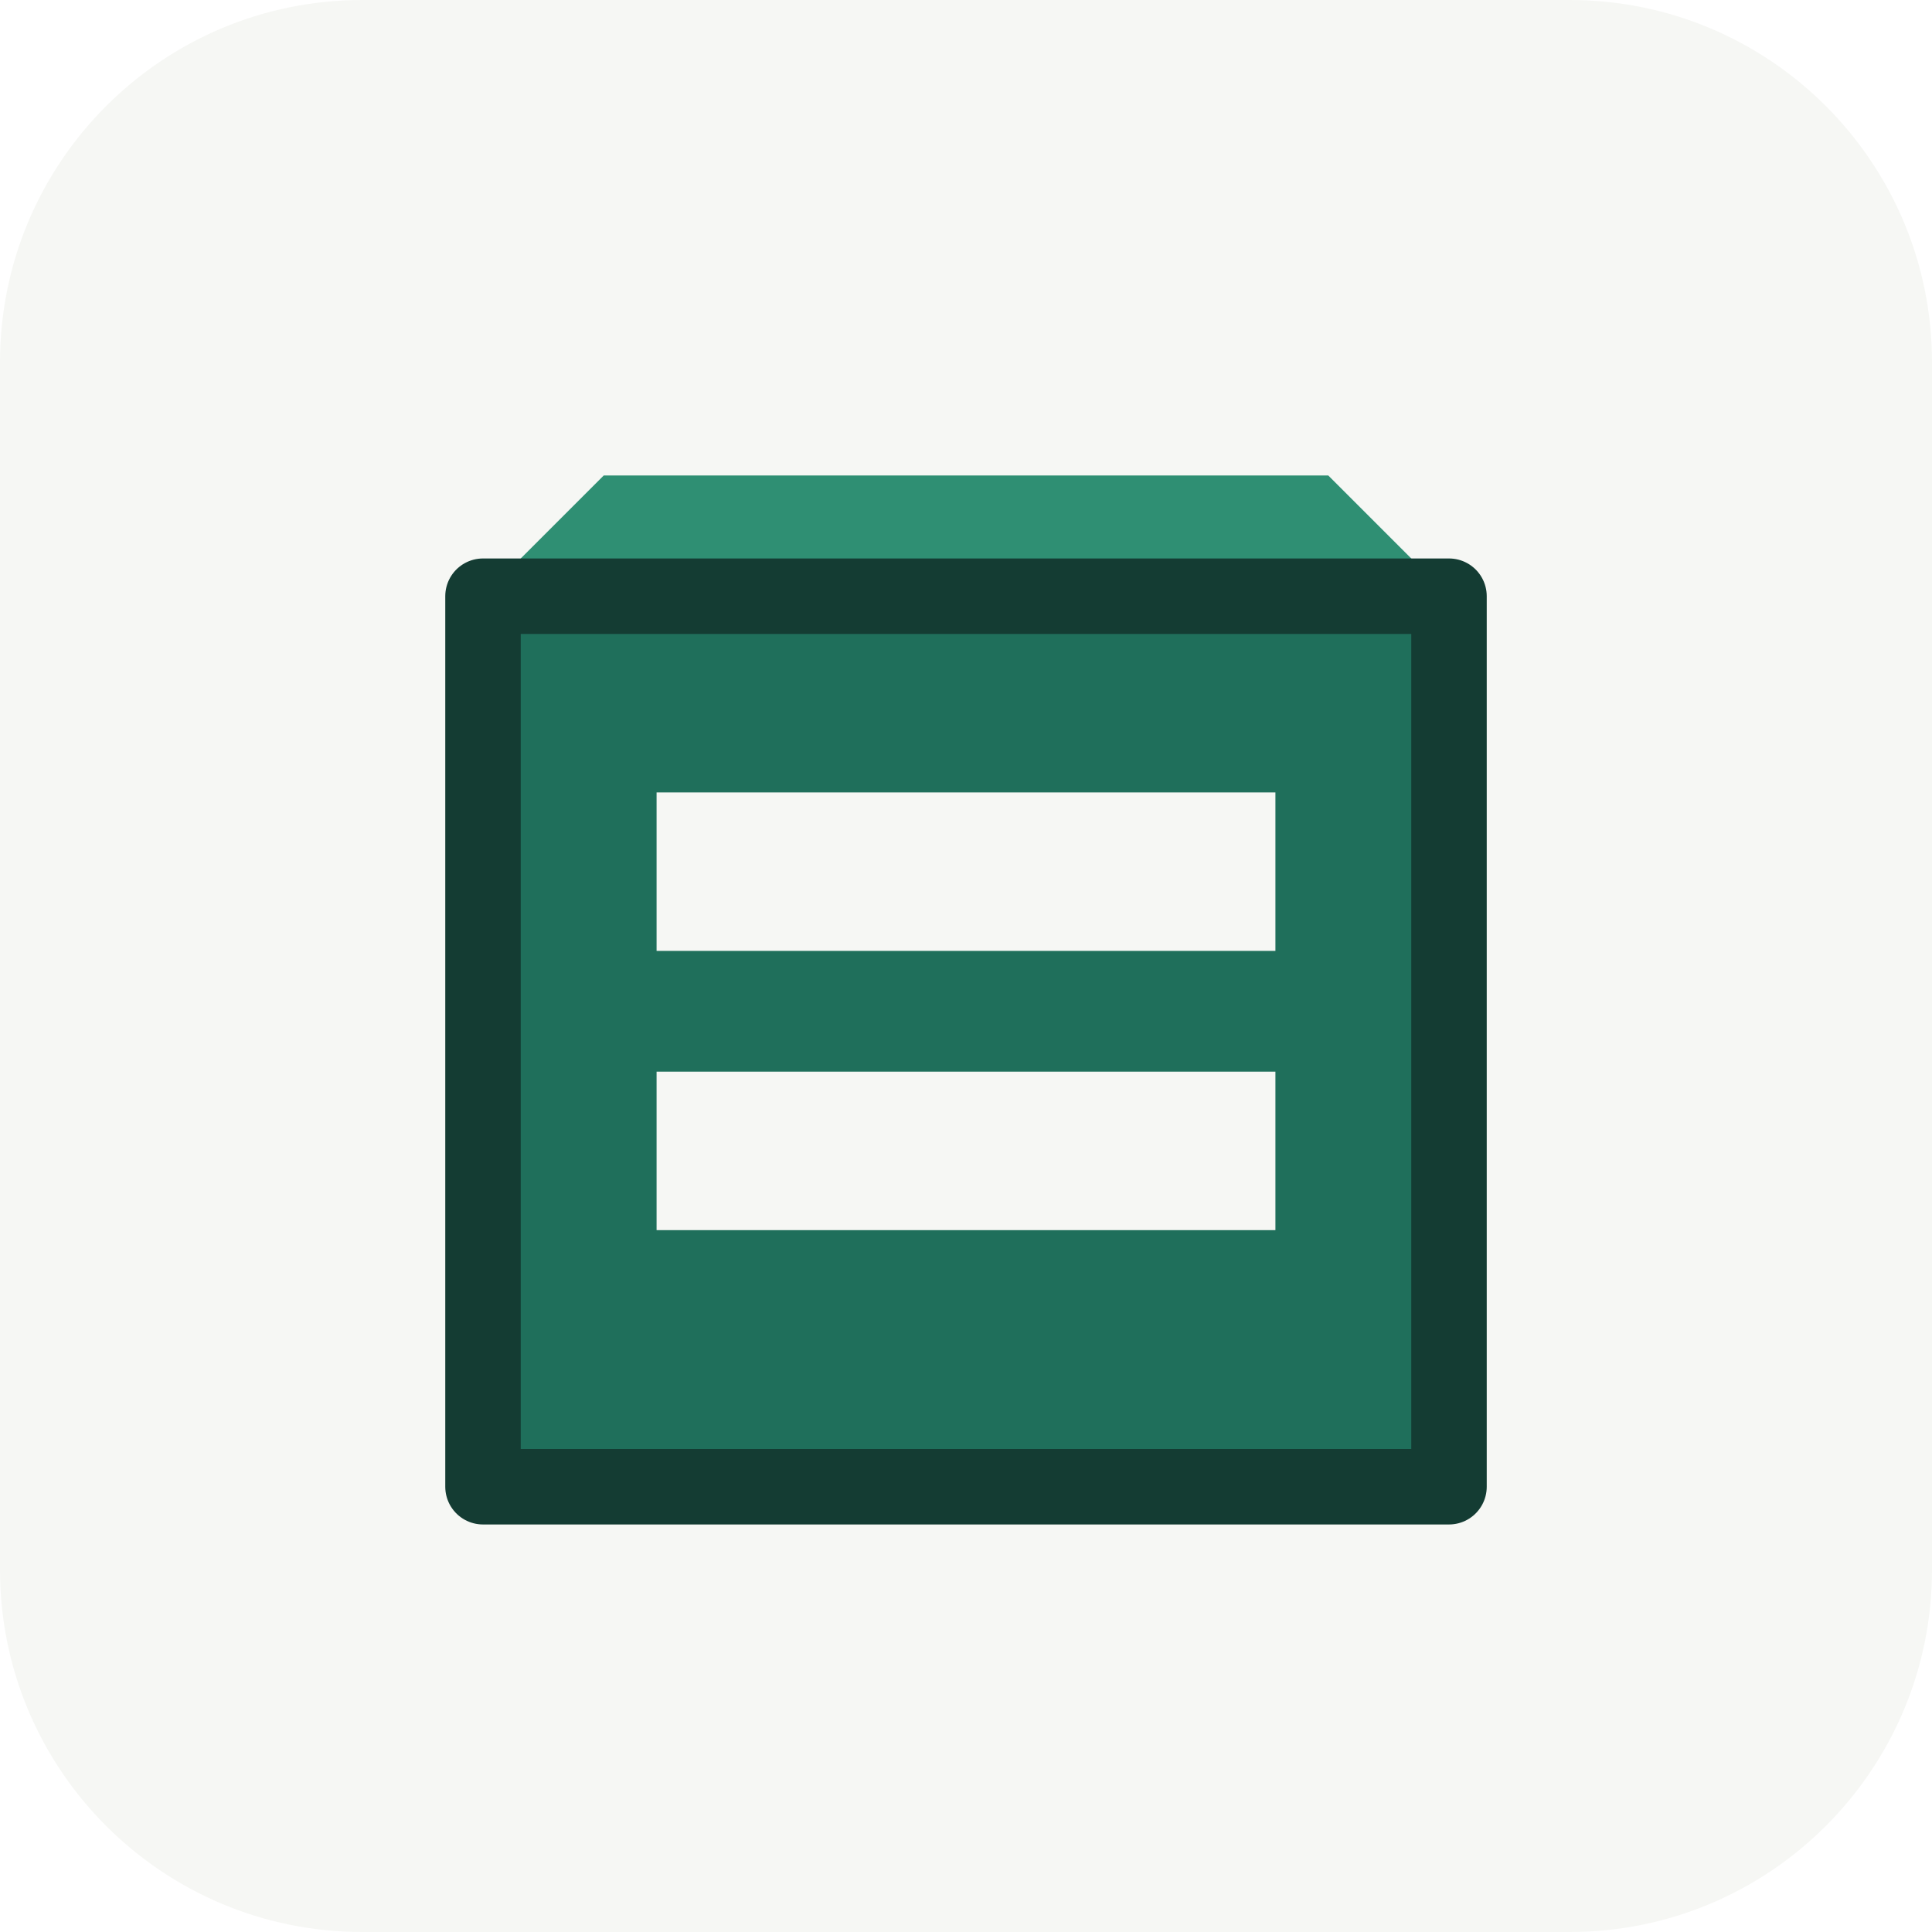
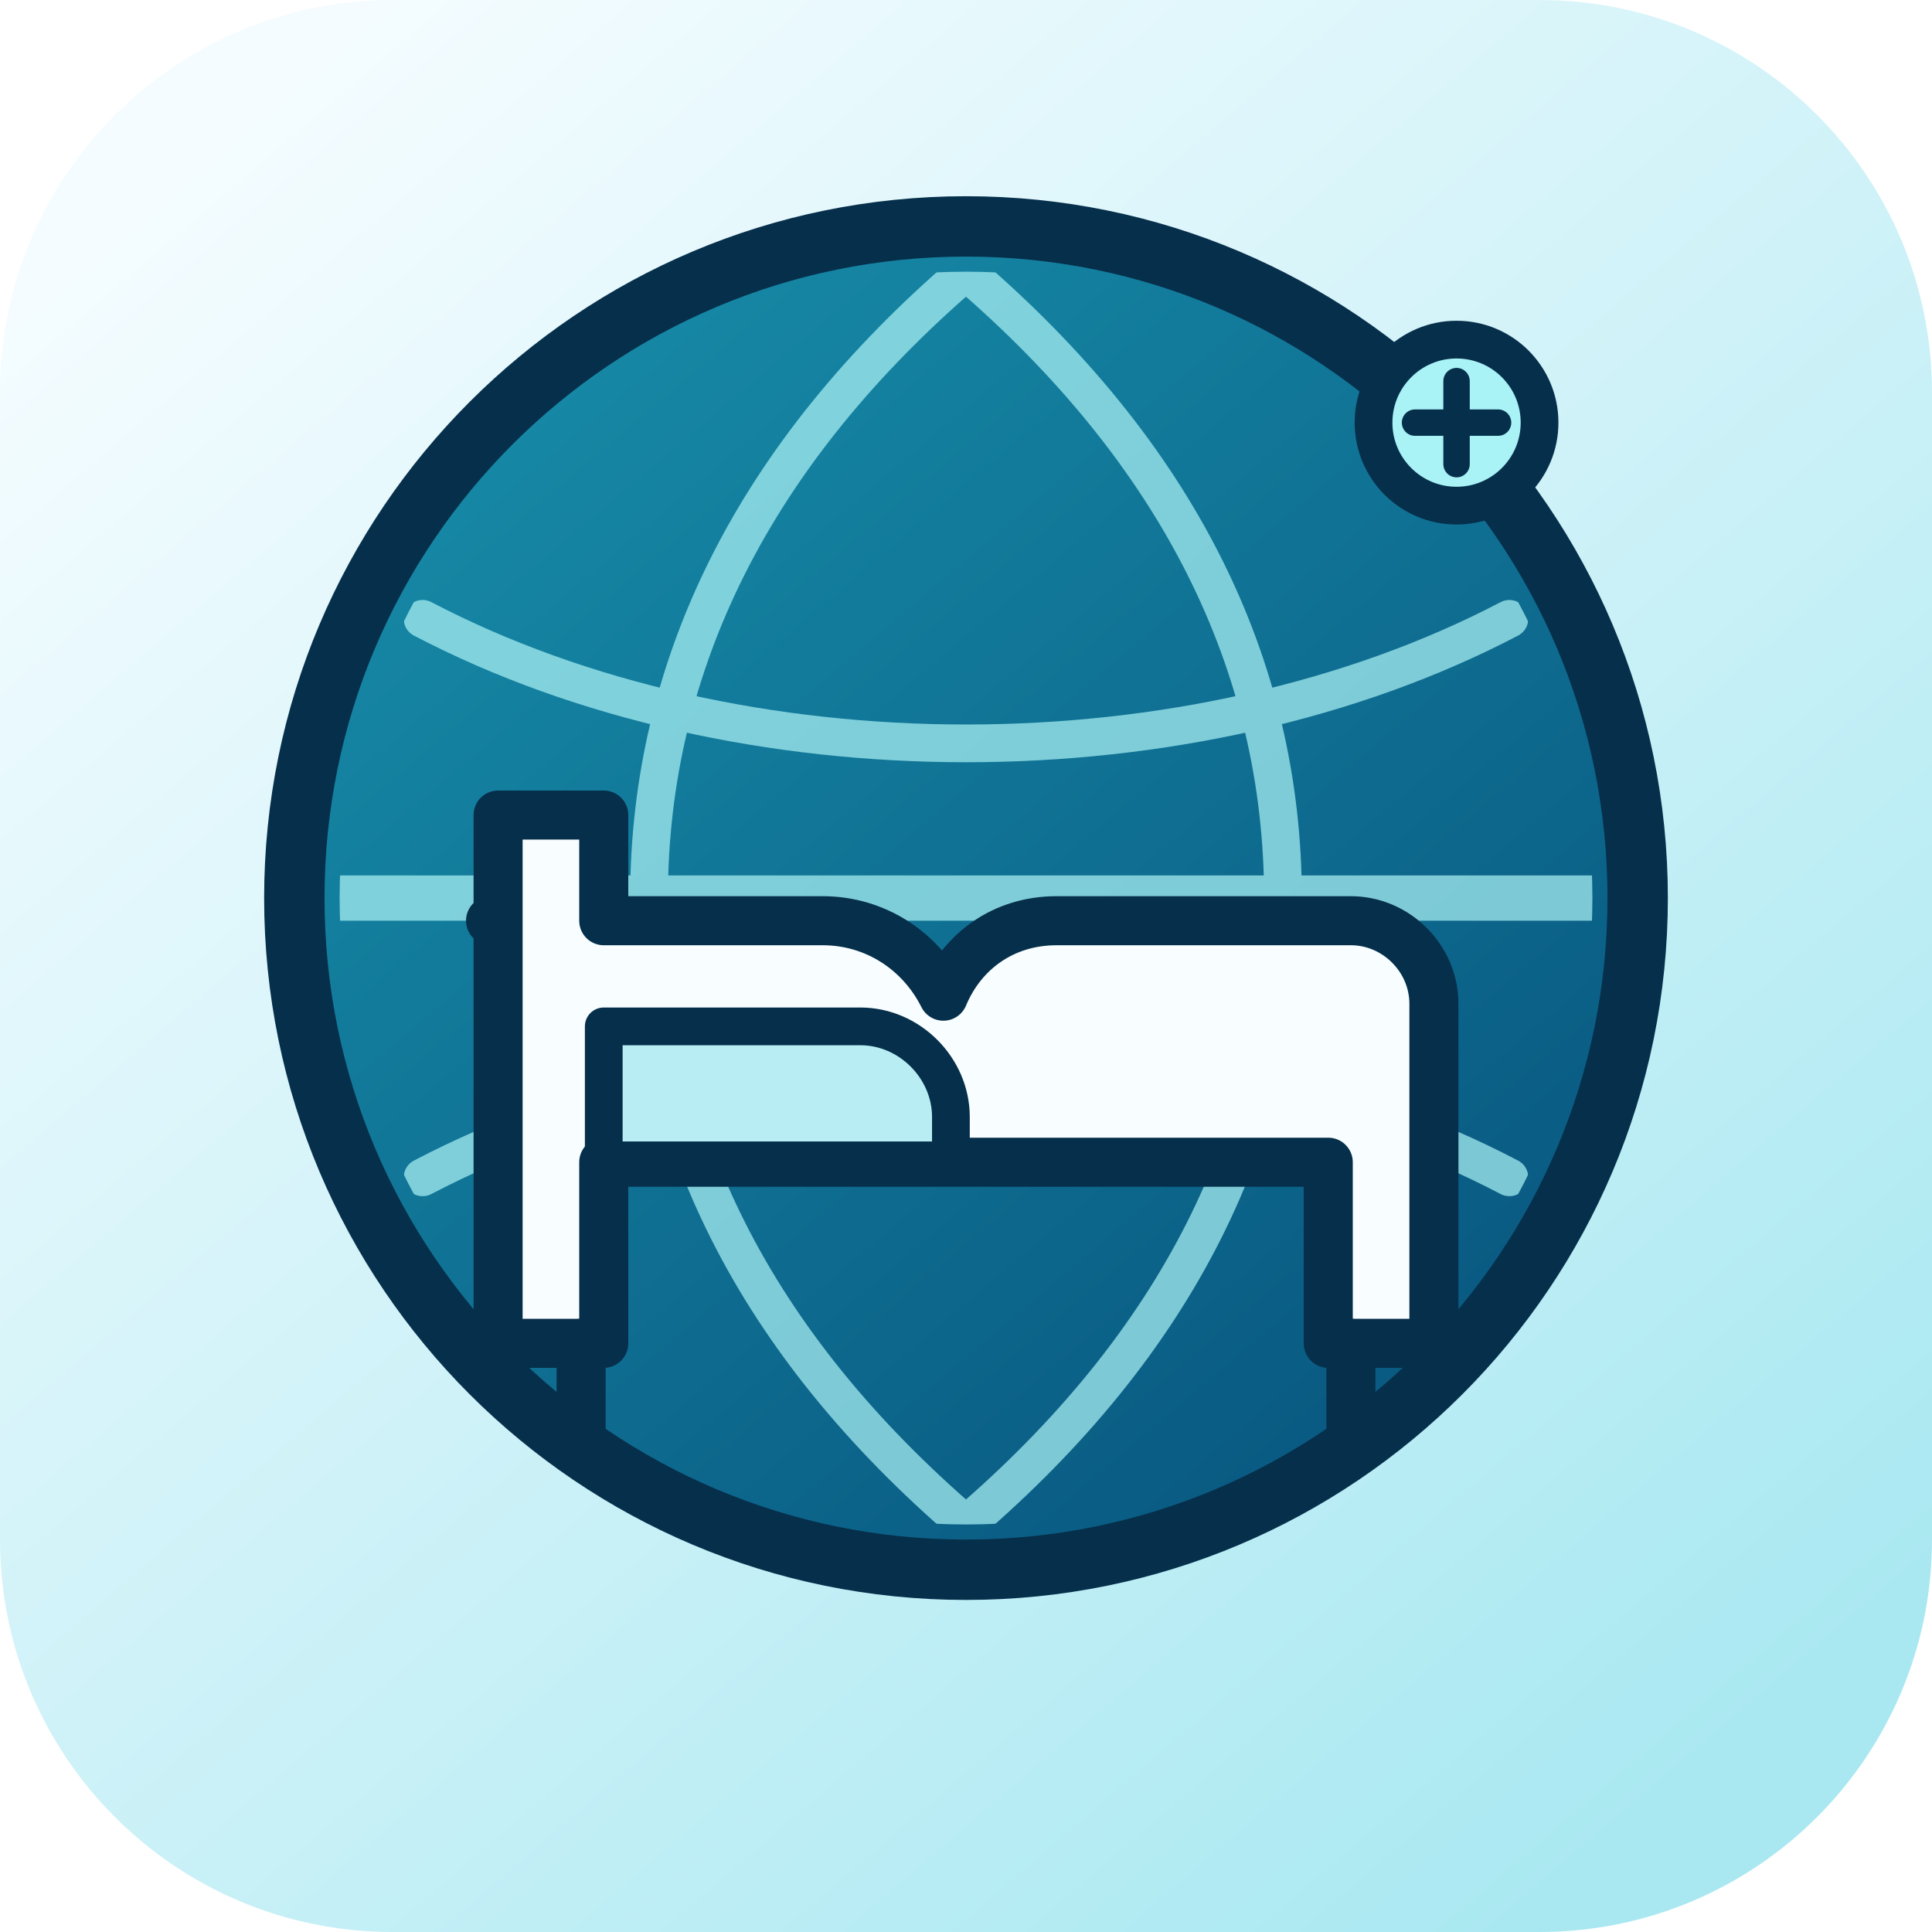
- <svg xmlns="http://www.w3.org/2000/svg" viewBox="0 0 512 512" role="img" aria-label="Controle de Estoque">
-   <rect width="512" height="512" rx="96" fill="#f6f7f4" />
-   <path d="M128 158h256v236H128z" fill="#1f6f5b" />
-   <path d="M160 126h192l32 32H128z" fill="#2f8f73" />
-   <path d="M174 210h164v42H174zm0 74h164v42H174z" fill="#f6f7f4" />
-   <path d="M128 158h256v236H128z" fill="none" stroke="#143c33" stroke-width="20" stroke-linejoin="round" />
+ <svg xmlns="http://www.w3.org/2000/svg" viewBox="0 0 512 512" role="img" aria-labelledby="title desc">
+   <defs>
+     <linearGradient id="background" x1="64" y1="32" x2="448" y2="480" gradientUnits="userSpaceOnUse">
+       <stop stop-color="#f4fcff" />
+       <stop offset="1" stop-color="#a9e8f1" />
+     </linearGradient>
+     <linearGradient id="globe" x1="112" y1="84" x2="400" y2="424" gradientUnits="userSpaceOnUse">
+       <stop stop-color="#178ca8" />
+       <stop offset="1" stop-color="#07527c" />
+     </linearGradient>
+     <clipPath id="globeClip">
+       <circle cx="256" cy="238" r="166" />
+     </clipPath>
+   </defs>
+   <rect width="512" height="512" rx="104" fill="url(#background)" />
+   <circle cx="256" cy="238" r="178" fill="url(#globe)" stroke="#062f4b" stroke-width="16" />
+   <g clip-path="url(#globeClip)" fill="none" stroke="#a9f1f4" stroke-linecap="round" opacity=".72">
+     <path d="M90 238h332" stroke-width="12" />
+     <path d="M112 164c84 44 204 44 288 0M112 312c84-44 204-44 288 0" stroke-width="10" />
+     <path d="M256 72c-56 48-84 104-84 166s28 118 84 166M256 72c56 48 84 104 84 166s-28 118-84 166" stroke-width="10" />
+   </g>
+   <g fill="#f8feff" stroke="#062f4b" stroke-linejoin="round" stroke-linecap="round">
+     <path d="M132 244v112h28v-48h192v48h28V266c0-12-10-22-22-22h-78c-14 0-25 8-30 20-6-12-18-20-32-20h-58v-28h-28v28h-2z" stroke-width="13" />
+     <path d="M160 272h68c13 0 24 11 24 24v12h-92v-36z" fill="#b8eef3" stroke-width="10" />
+     <path d="M160 308h192" fill="none" stroke-width="11" />
+     <path d="M154 356v28M358 356v28" fill="none" stroke-width="13" />
+   </g>
+   <circle cx="386" cy="112" r="22" fill="#a9f2f6" stroke="#062f4b" stroke-width="10" />
+   <path d="M375 112h22M386 101v22" stroke="#062f4b" stroke-width="7" stroke-linecap="round" />
</svg>
